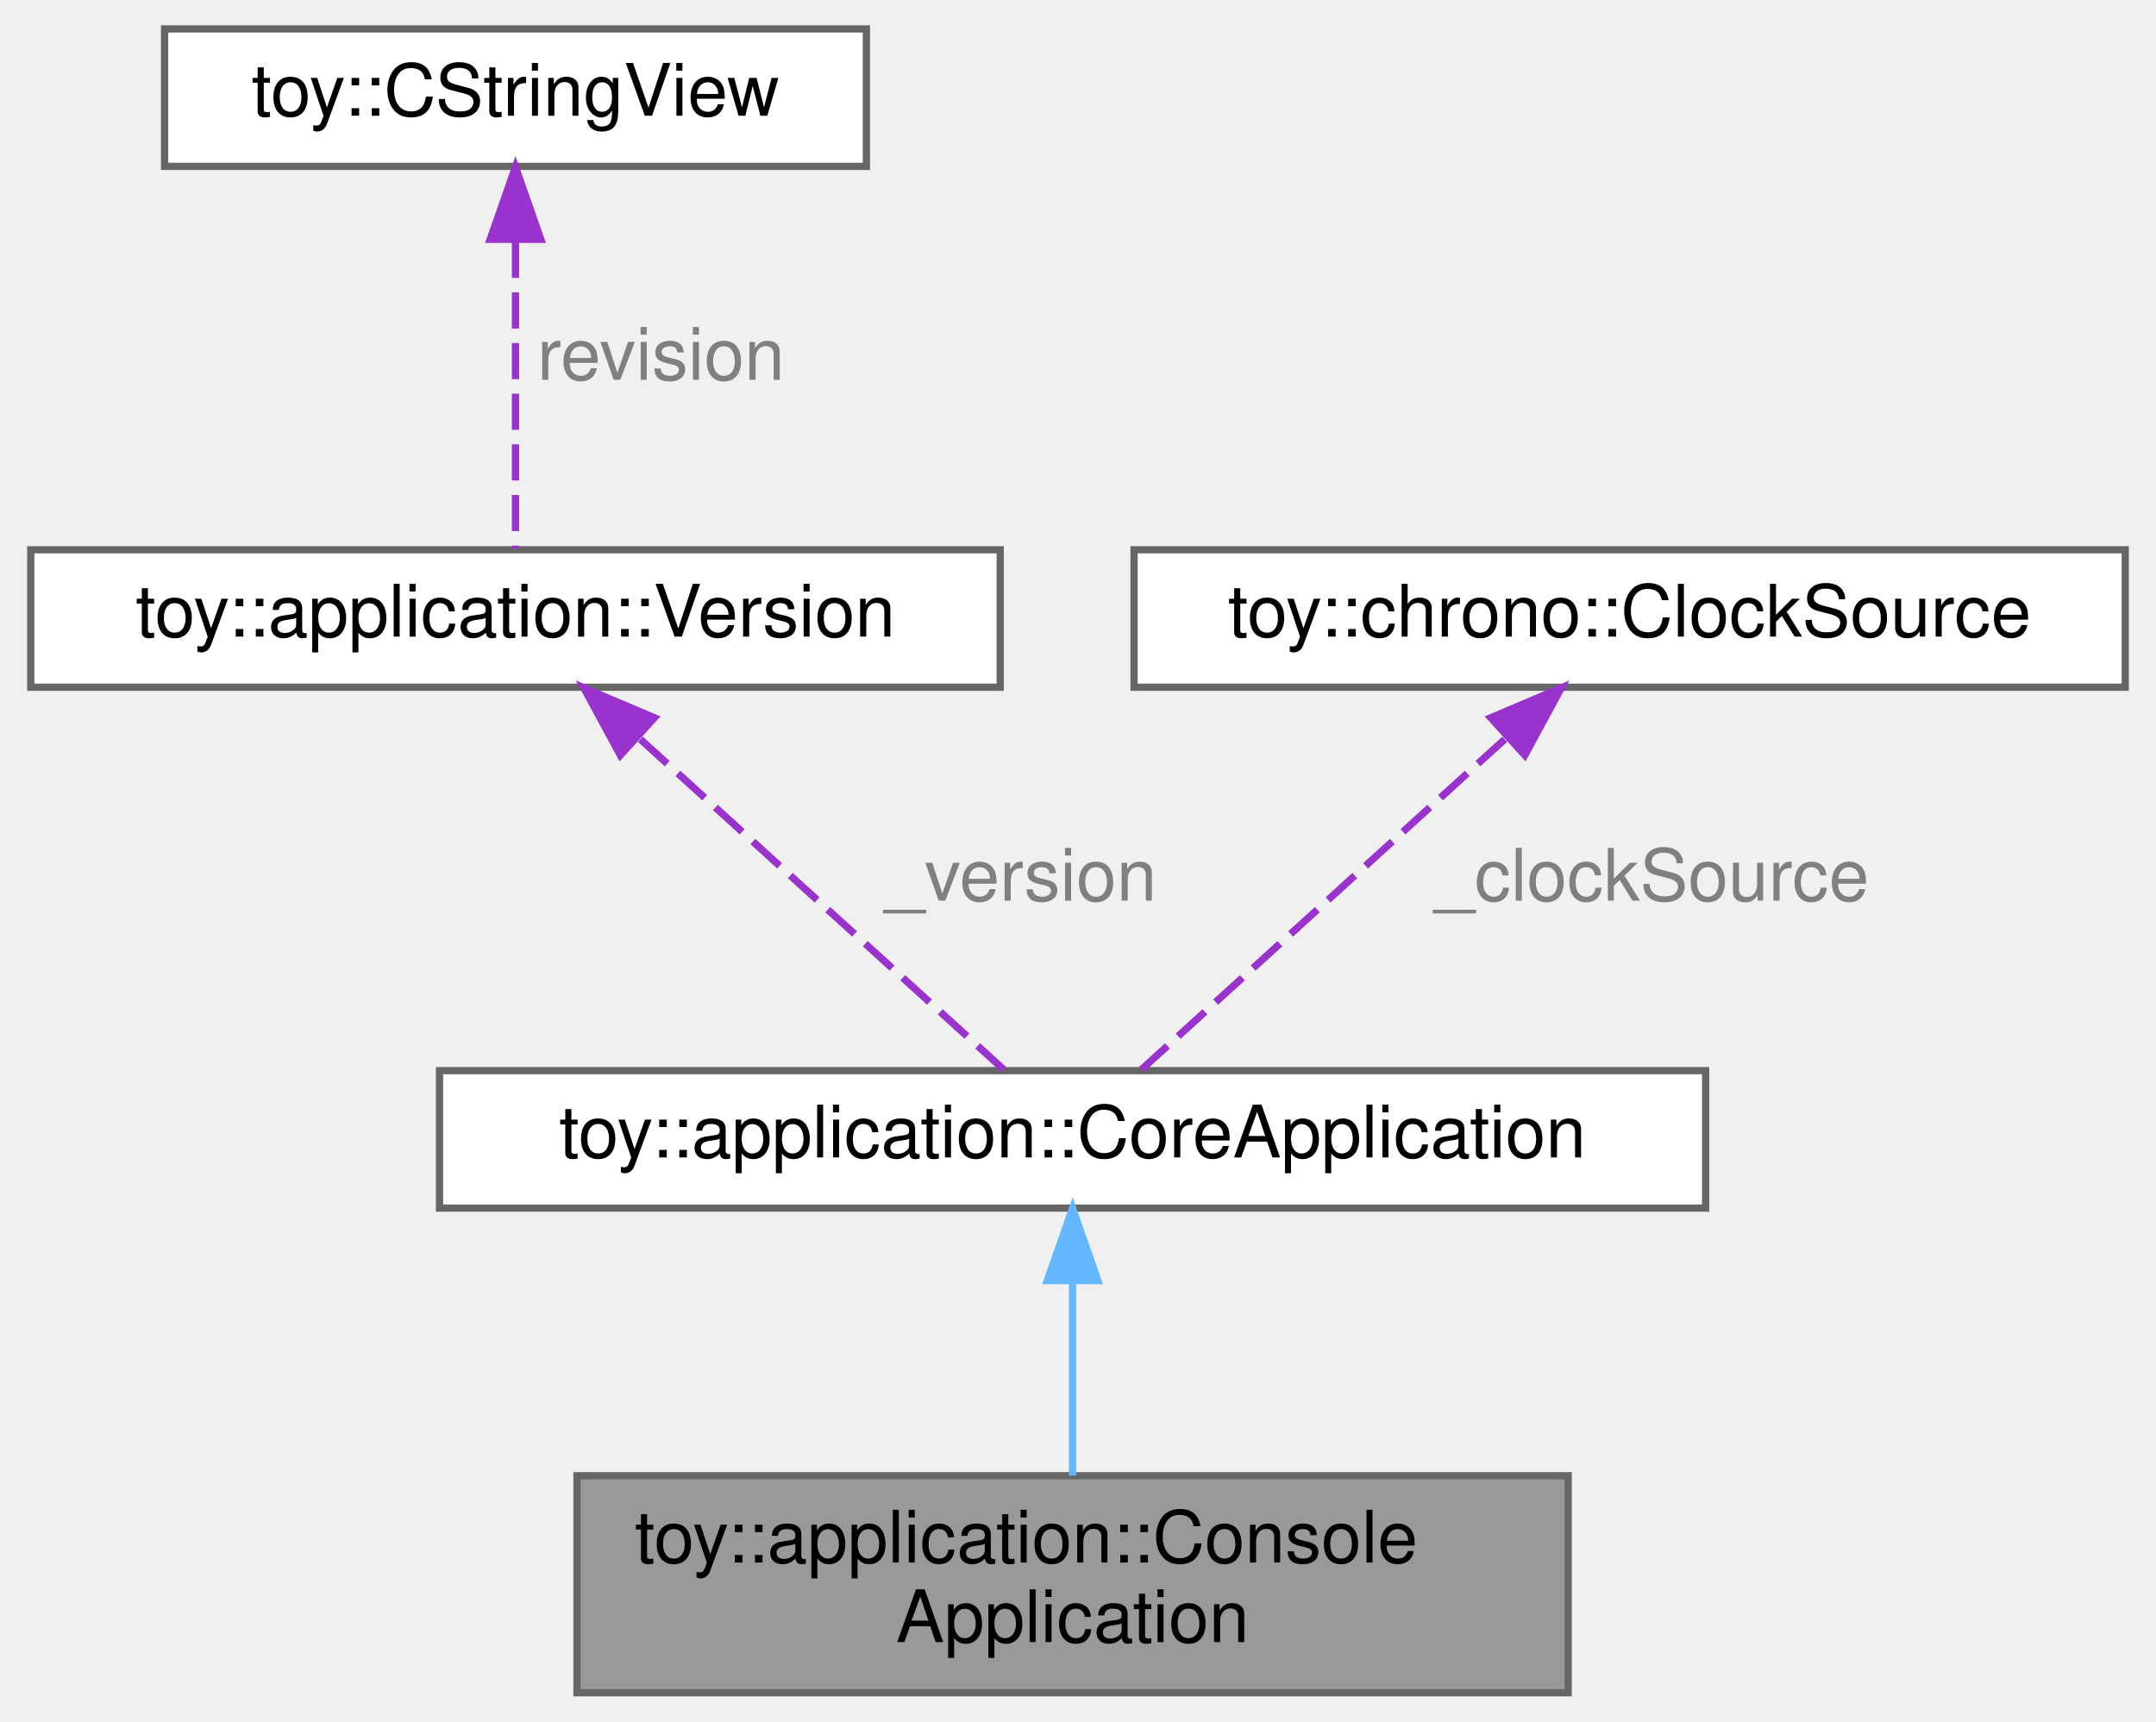
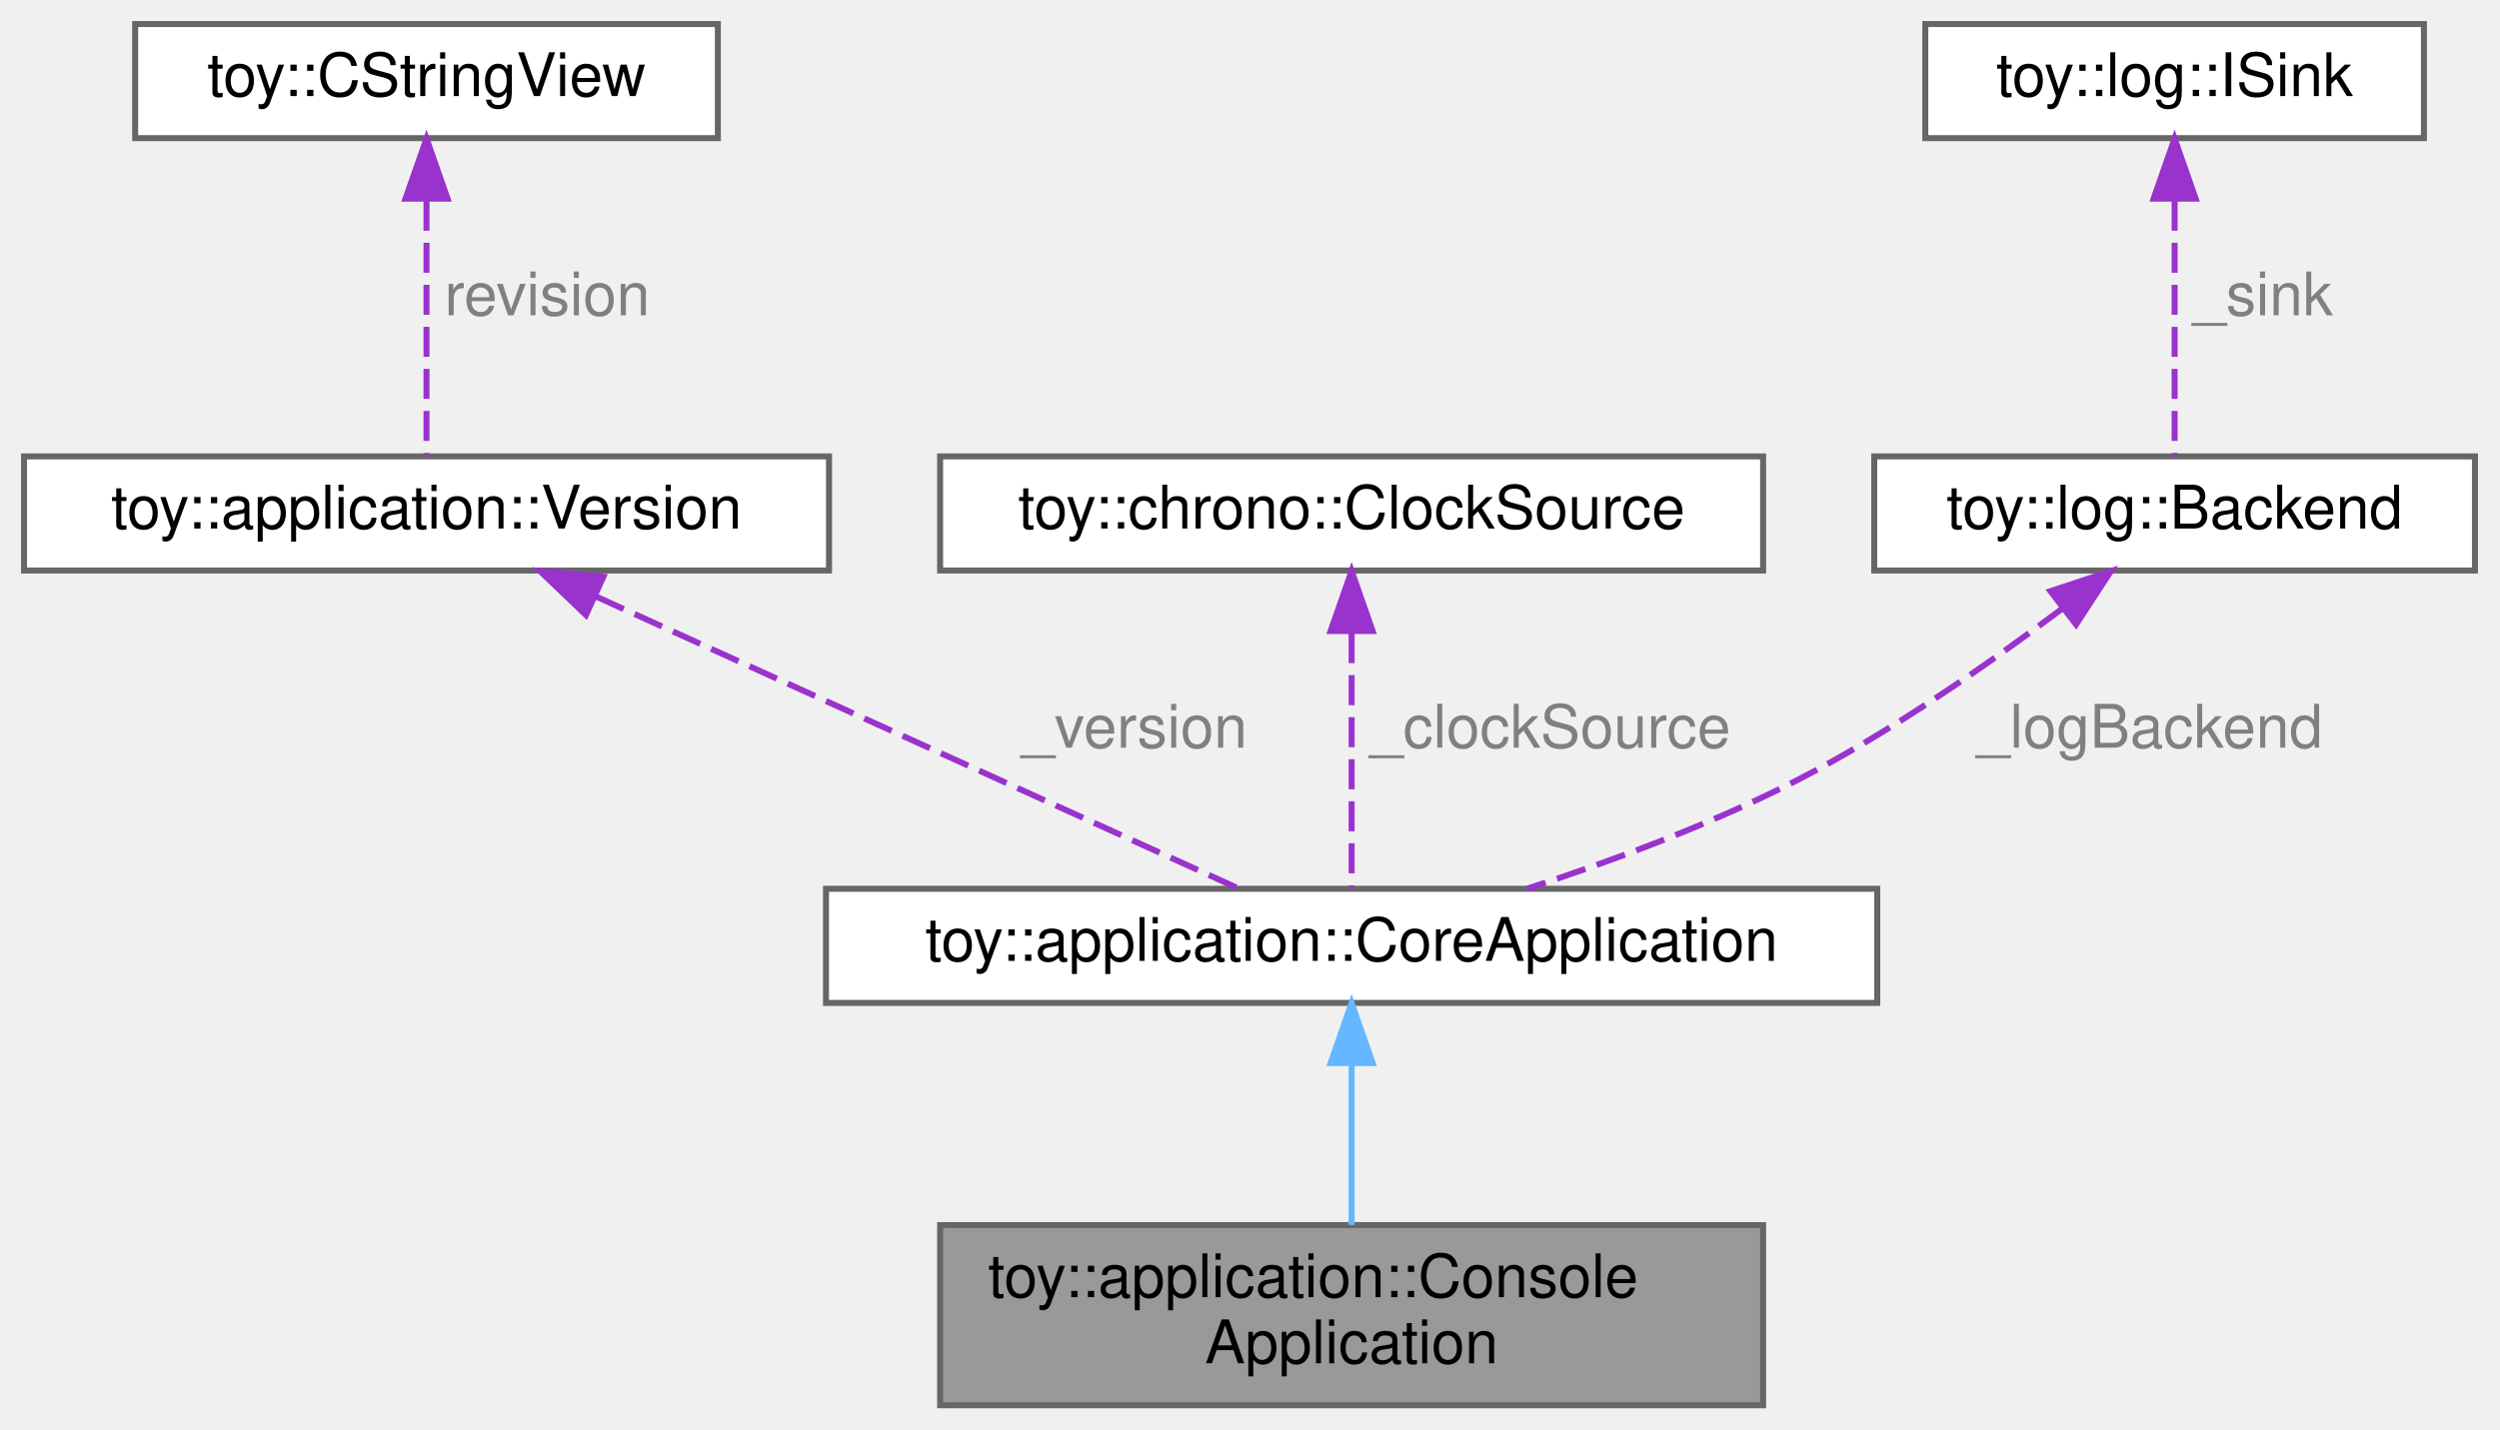
- <svg xmlns="http://www.w3.org/2000/svg" xmlns:xlink="http://www.w3.org/1999/xlink" width="298pt" height="238pt" viewBox="0.00 0.00 297.50 238.00">
+ <svg xmlns="http://www.w3.org/2000/svg" xmlns:xlink="http://www.w3.org/1999/xlink" width="416pt" height="238pt" viewBox="0.00 0.00 416.00 238.00">
  <g id="page0,1_graph0" class="graph" transform="scale(1 1) rotate(0) translate(4 234)">
    <g id="Node000001" class="node">
      <g id="a_Node000001">
        <a xlink:title="Abstract base for console-mode application lifecycle.">
-           <polygon fill="#999999" stroke="#666666" points="212.5,-30 75.5,-30 75.5,0 212.5,0 212.5,-30" />
-           <text text-anchor="start" x="83.5" y="-18" font-family="Helvetica,sans-Serif" font-size="10.00">toy::application::Console</text>
-           <text text-anchor="middle" x="144" y="-7" font-family="Helvetica,sans-Serif" font-size="10.00">Application</text>
+           <polygon fill="#999999" stroke="#666666" points="289.5,-30 152.5,-30 152.5,0 289.5,0 289.5,-30" />
+           <text text-anchor="start" x="160.5" y="-18" font-family="Helvetica,sans-Serif" font-size="10.00">toy::application::Console</text>
+           <text text-anchor="middle" x="221" y="-7" font-family="Helvetica,sans-Serif" font-size="10.00">Application</text>
        </a>
      </g>
    </g>
    <g id="Node000002" class="node">
      <g id="a_Node000002">
        <a xlink:href="../../d7/d1d/classtoy_1_1application_1_1_core_application.html" target="_top" xlink:title="Abstract base for platform application lifecycle management.">
-           <polygon fill="white" stroke="#666666" points="231.5,-86 56.5,-86 56.5,-67 231.5,-67 231.5,-86" />
-           <text text-anchor="middle" x="144" y="-74" font-family="Helvetica,sans-Serif" font-size="10.00">toy::application::CoreApplication</text>
+           <polygon fill="white" stroke="#666666" points="308.5,-86 133.5,-86 133.5,-67 308.5,-67 308.5,-86" />
+           <text text-anchor="middle" x="221" y="-74" font-family="Helvetica,sans-Serif" font-size="10.00">toy::application::CoreApplication</text>
        </a>
      </g>
    </g>
    <g id="edge1_Node000001_Node000002" class="edge">
      <g id="a_edge1_Node000001_Node000002">
        <a xlink:title=" ">
-           <path fill="none" stroke="#63b8ff" d="M144,-56.73C144,-48.09 144,-38 144,-30.02" />
-           <polygon fill="#63b8ff" stroke="#63b8ff" points="140.5,-56.98 144,-66.98 147.5,-56.98 140.5,-56.98" />
+           <path fill="none" stroke="#63b8ff" d="M221,-56.73C221,-48.09 221,-38 221,-30.02" />
+           <polygon fill="#63b8ff" stroke="#63b8ff" points="217.5,-56.98 221,-66.98 224.5,-56.98 217.5,-56.98" />
        </a>
      </g>
    </g>
    <g id="Node000003" class="node">
      <g id="a_Node000003">
        <a xlink:href="../../d7/d33/structtoy_1_1application_1_1_version.html" target="_top" xlink:title="Application version information structure.">
          <polygon fill="white" stroke="#666666" points="134,-158 0,-158 0,-139 134,-139 134,-158" />
          <text text-anchor="middle" x="67" y="-146" font-family="Helvetica,sans-Serif" font-size="10.00">toy::application::Version</text>
        </a>
      </g>
    </g>
    <g id="edge2_Node000002_Node000003" class="edge">
      <g id="a_edge2_Node000002_Node000003">
        <a xlink:title=" ">
-           <path fill="none" stroke="#9a32cd" stroke-dasharray="5,2" d="M84.27,-131.8C99.77,-117.71 121.97,-97.53 134.48,-86.15" />
-           <polygon fill="#9a32cd" stroke="#9a32cd" points="81.49,-129.6 76.44,-138.92 86.2,-134.78 81.49,-129.6" />
+           <path fill="none" stroke="#9a32cd" stroke-dasharray="5,2" d="M95.27,-134.65C126.29,-120.55 175.21,-98.32 201.96,-86.15" />
+           <polygon fill="#9a32cd" stroke="#9a32cd" points="93.54,-131.59 85.88,-138.92 96.44,-137.96 93.54,-131.59" />
        </a>
      </g>
-       <text text-anchor="start" x="118" y="-109.5" font-family="Helvetica,sans-Serif" font-size="10.00" fill="grey">_version</text>
+       <text text-anchor="start" x="166" y="-109.5" font-family="Helvetica,sans-Serif" font-size="10.00" fill="grey">_version</text>
    </g>
    <g id="Node000004" class="node">
      <g id="a_Node000004">
        <a xlink:href="../../d5/d03/classtoy_1_1_c_string_view.html" target="_top" xlink:title="Non-owning string view class for C-style strings.">
          <polygon fill="white" stroke="#666666" points="115.5,-230 18.5,-230 18.5,-211 115.5,-211 115.5,-230" />
          <text text-anchor="middle" x="67" y="-218" font-family="Helvetica,sans-Serif" font-size="10.00">toy::CStringView</text>
        </a>
      </g>
    </g>
    <g id="edge3_Node000003_Node000004" class="edge">
      <g id="a_edge3_Node000003_Node000004">
        <a xlink:title=" ">
          <path fill="none" stroke="#9a32cd" stroke-dasharray="5,2" d="M67,-200.58C67,-186.76 67,-168.68 67,-158.15" />
          <polygon fill="#9a32cd" stroke="#9a32cd" points="63.5,-200.92 67,-210.92 70.5,-200.92 63.5,-200.92" />
        </a>
      </g>
      <text text-anchor="start" x="70" y="-181.5" font-family="Helvetica,sans-Serif" font-size="10.00" fill="grey">revision</text>
    </g>
    <g id="Node000005" class="node">
      <g id="a_Node000005">
        <a xlink:href="../../d9/d63/classtoy_1_1chrono_1_1_clock_source.html" target="_top" xlink:title="RAII owner of the platform hardware time source.">
          <polygon fill="white" stroke="#666666" points="289.5,-158 152.5,-158 152.5,-139 289.5,-139 289.5,-158" />
          <text text-anchor="middle" x="221" y="-146" font-family="Helvetica,sans-Serif" font-size="10.00">toy::chrono::ClockSource</text>
        </a>
      </g>
    </g>
    <g id="edge4_Node000002_Node000005" class="edge">
      <g id="a_edge4_Node000002_Node000005">
        <a xlink:title=" ">
-           <path fill="none" stroke="#9a32cd" stroke-dasharray="5,2" d="M203.73,-131.8C188.23,-117.71 166.03,-97.53 153.52,-86.15" />
-           <polygon fill="#9a32cd" stroke="#9a32cd" points="201.8,-134.78 211.56,-138.92 206.51,-129.6 201.8,-134.78" />
+           <path fill="none" stroke="#9a32cd" stroke-dasharray="5,2" d="M221,-128.58C221,-114.76 221,-96.68 221,-86.15" />
+           <polygon fill="#9a32cd" stroke="#9a32cd" points="217.5,-128.92 221,-138.92 224.5,-128.92 217.5,-128.92" />
        </a>
      </g>
-       <text text-anchor="start" x="194" y="-109.5" font-family="Helvetica,sans-Serif" font-size="10.00" fill="grey">_clockSource</text>
+       <text text-anchor="start" x="224" y="-109.5" font-family="Helvetica,sans-Serif" font-size="10.00" fill="grey">_clockSource</text>
+     </g>
+     <g id="Node000006" class="node">
+       <g id="a_Node000006">
+         <a xlink:href="../../d7/dfa/classtoy_1_1log_1_1_backend.html" target="_top" xlink:title="Process-wide singleton transport for log records.">
+           <polygon fill="white" stroke="#666666" points="408,-158 308,-158 308,-139 408,-139 408,-158" />
+           <text text-anchor="middle" x="358" y="-146" font-family="Helvetica,sans-Serif" font-size="10.00">toy::log::Backend</text>
+         </a>
+       </g>
+     </g>
+     <g id="edge5_Node000002_Node000006" class="edge">
+       <g id="a_edge5_Node000002_Node000006">
+         <a xlink:title=" ">
+           <path fill="none" stroke="#9a32cd" stroke-dasharray="5,2" d="M339.39,-132.73C327.26,-123.6 310.8,-112.11 295,-104 280.79,-96.71 264.12,-90.55 250.19,-86.01" />
+           <polygon fill="#9a32cd" stroke="#9a32cd" points="337.33,-135.56 347.39,-138.89 341.6,-130.01 337.33,-135.56" />
+         </a>
+       </g>
+       <text text-anchor="start" x="325" y="-109.5" font-family="Helvetica,sans-Serif" font-size="10.00" fill="grey">_logBackend</text>
+     </g>
+     <g id="Node000007" class="node">
+       <g id="a_Node000007">
+         <a xlink:href="../../d4/dc4/classtoy_1_1log_1_1_i_sink.html" target="_top" xlink:title="Abstract output destination for log records.">
+           <polygon fill="white" stroke="#666666" points="399.5,-230 316.5,-230 316.5,-211 399.5,-211 399.5,-230" />
+           <text text-anchor="middle" x="358" y="-218" font-family="Helvetica,sans-Serif" font-size="10.00">toy::log::ISink</text>
+         </a>
+       </g>
+     </g>
+     <g id="edge6_Node000006_Node000007" class="edge">
+       <g id="a_edge6_Node000006_Node000007">
+         <a xlink:title=" ">
+           <path fill="none" stroke="#9a32cd" stroke-dasharray="5,2" d="M358,-200.58C358,-186.76 358,-168.68 358,-158.15" />
+           <polygon fill="#9a32cd" stroke="#9a32cd" points="354.5,-200.92 358,-210.92 361.5,-200.92 354.5,-200.92" />
+         </a>
+       </g>
+       <text text-anchor="start" x="361" y="-181.5" font-family="Helvetica,sans-Serif" font-size="10.00" fill="grey">_sink</text>
    </g>
  </g>
</svg>
